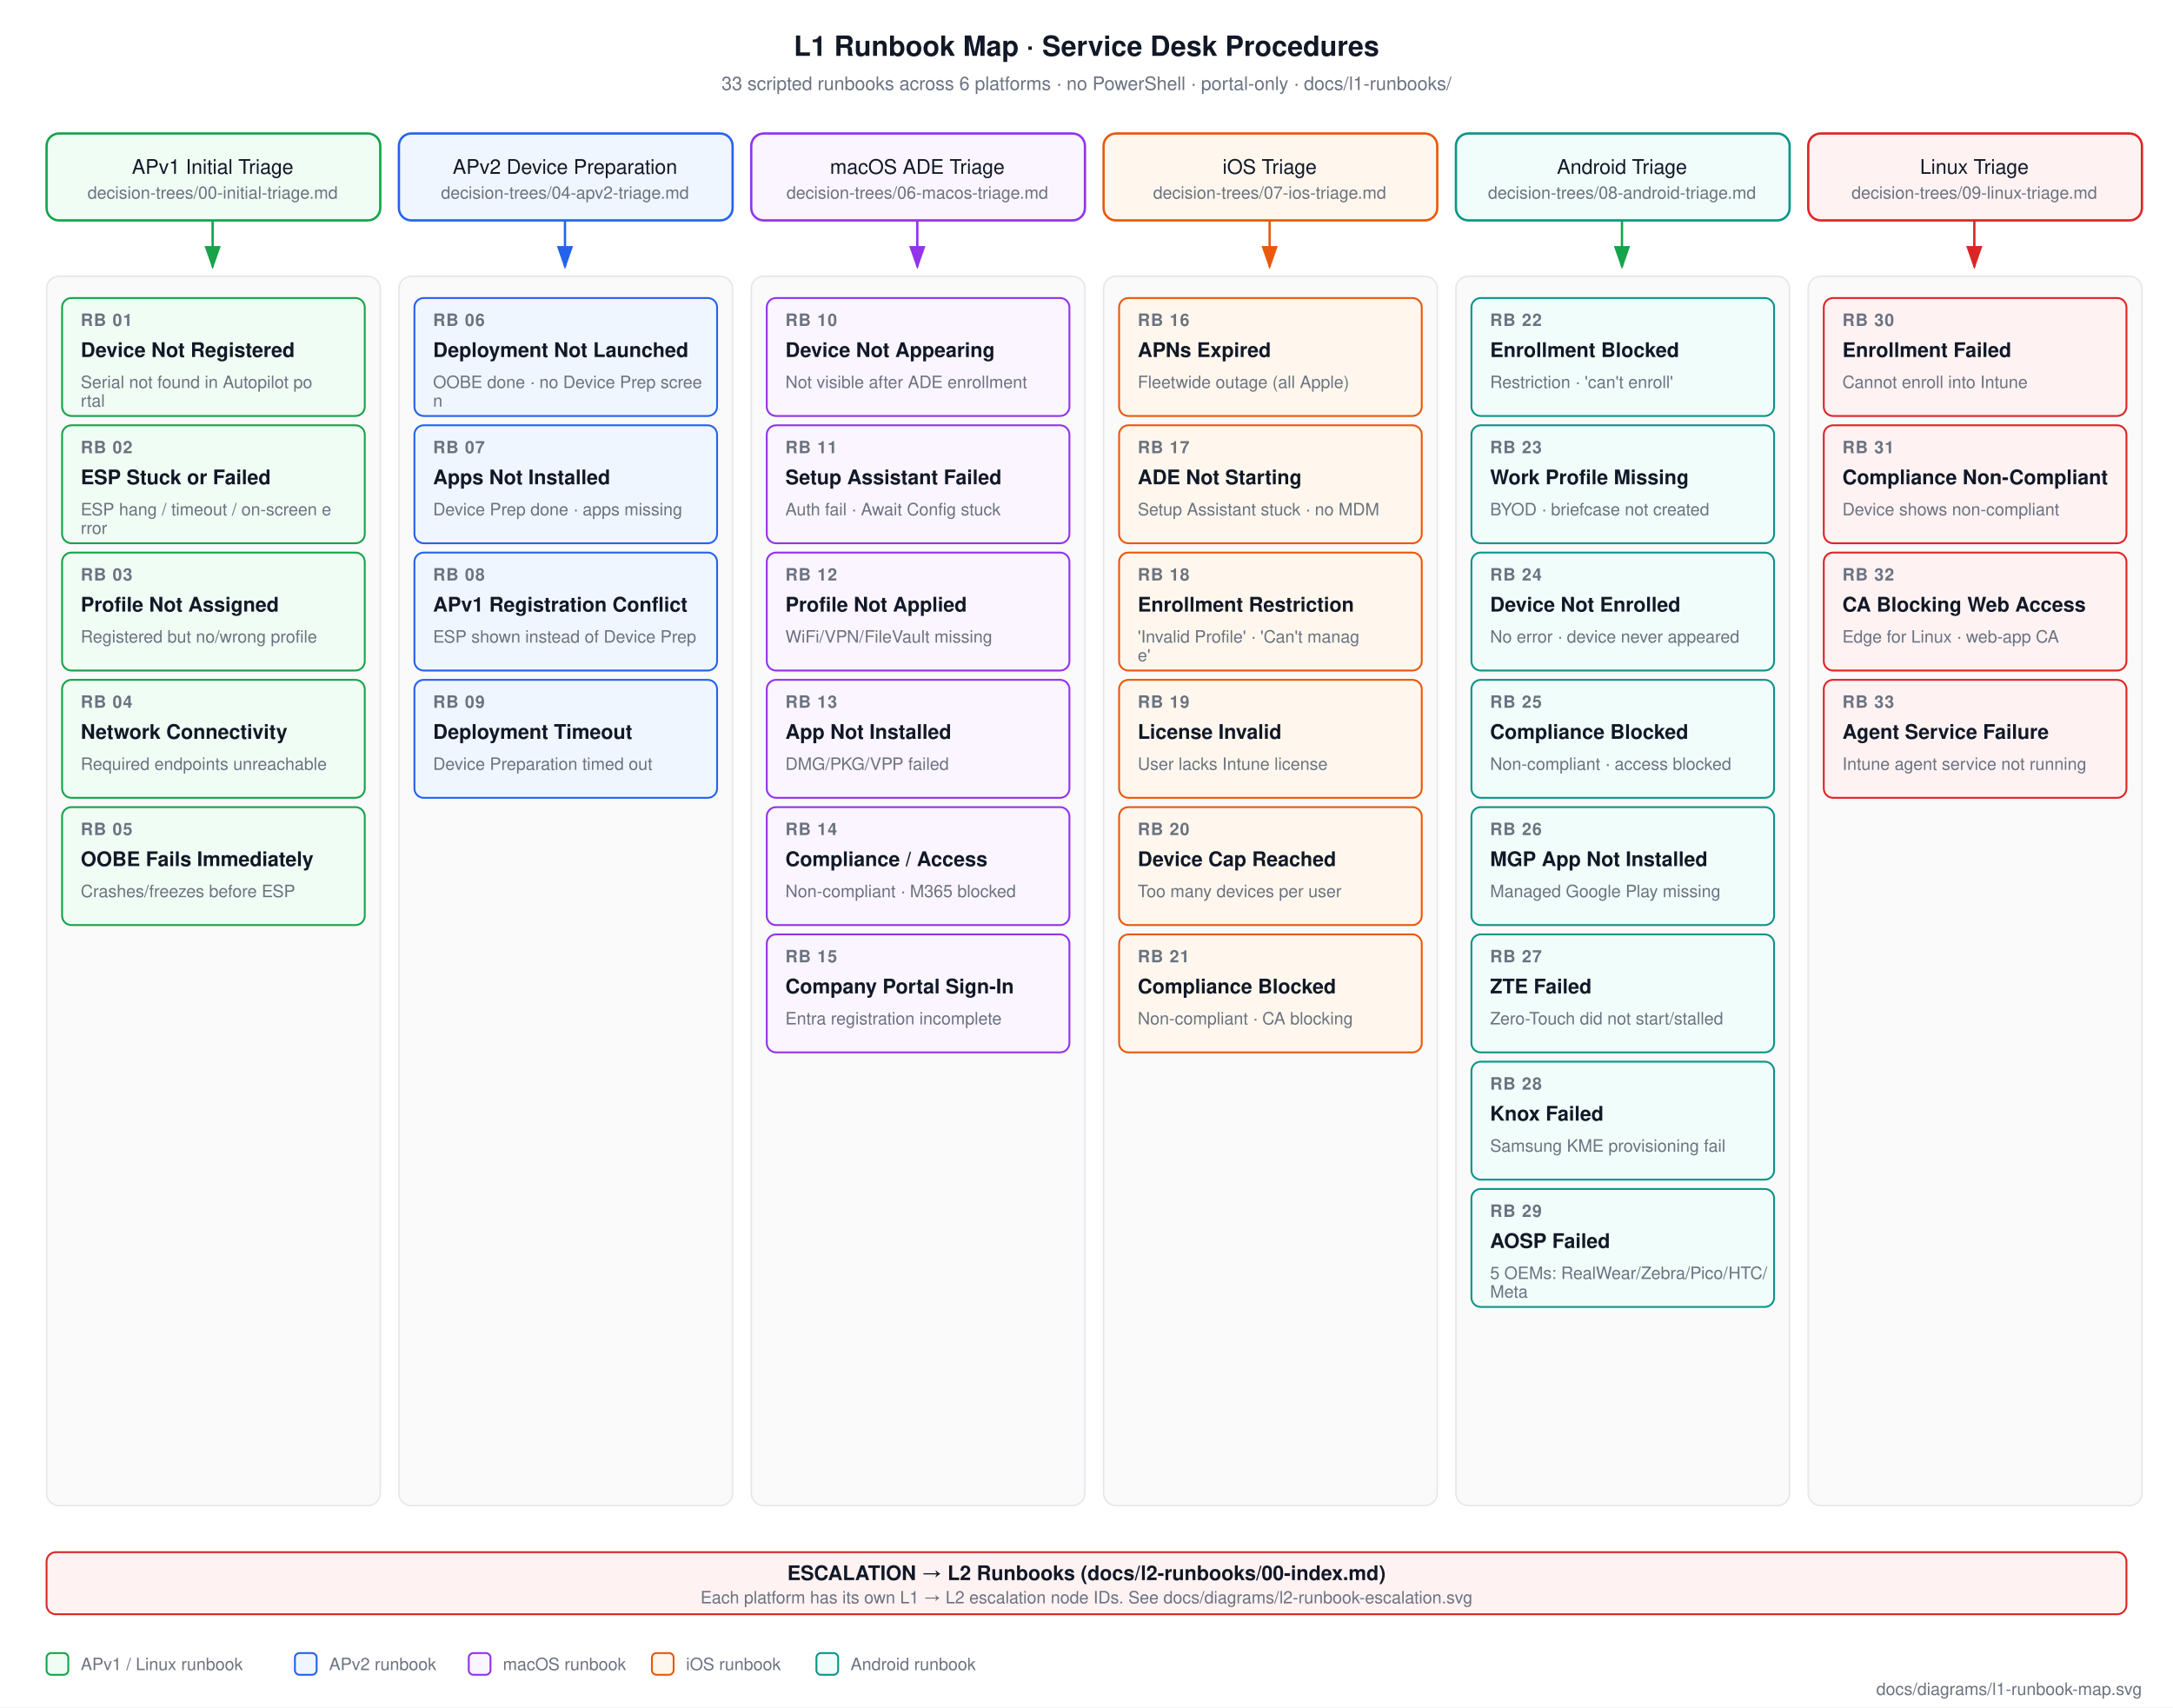
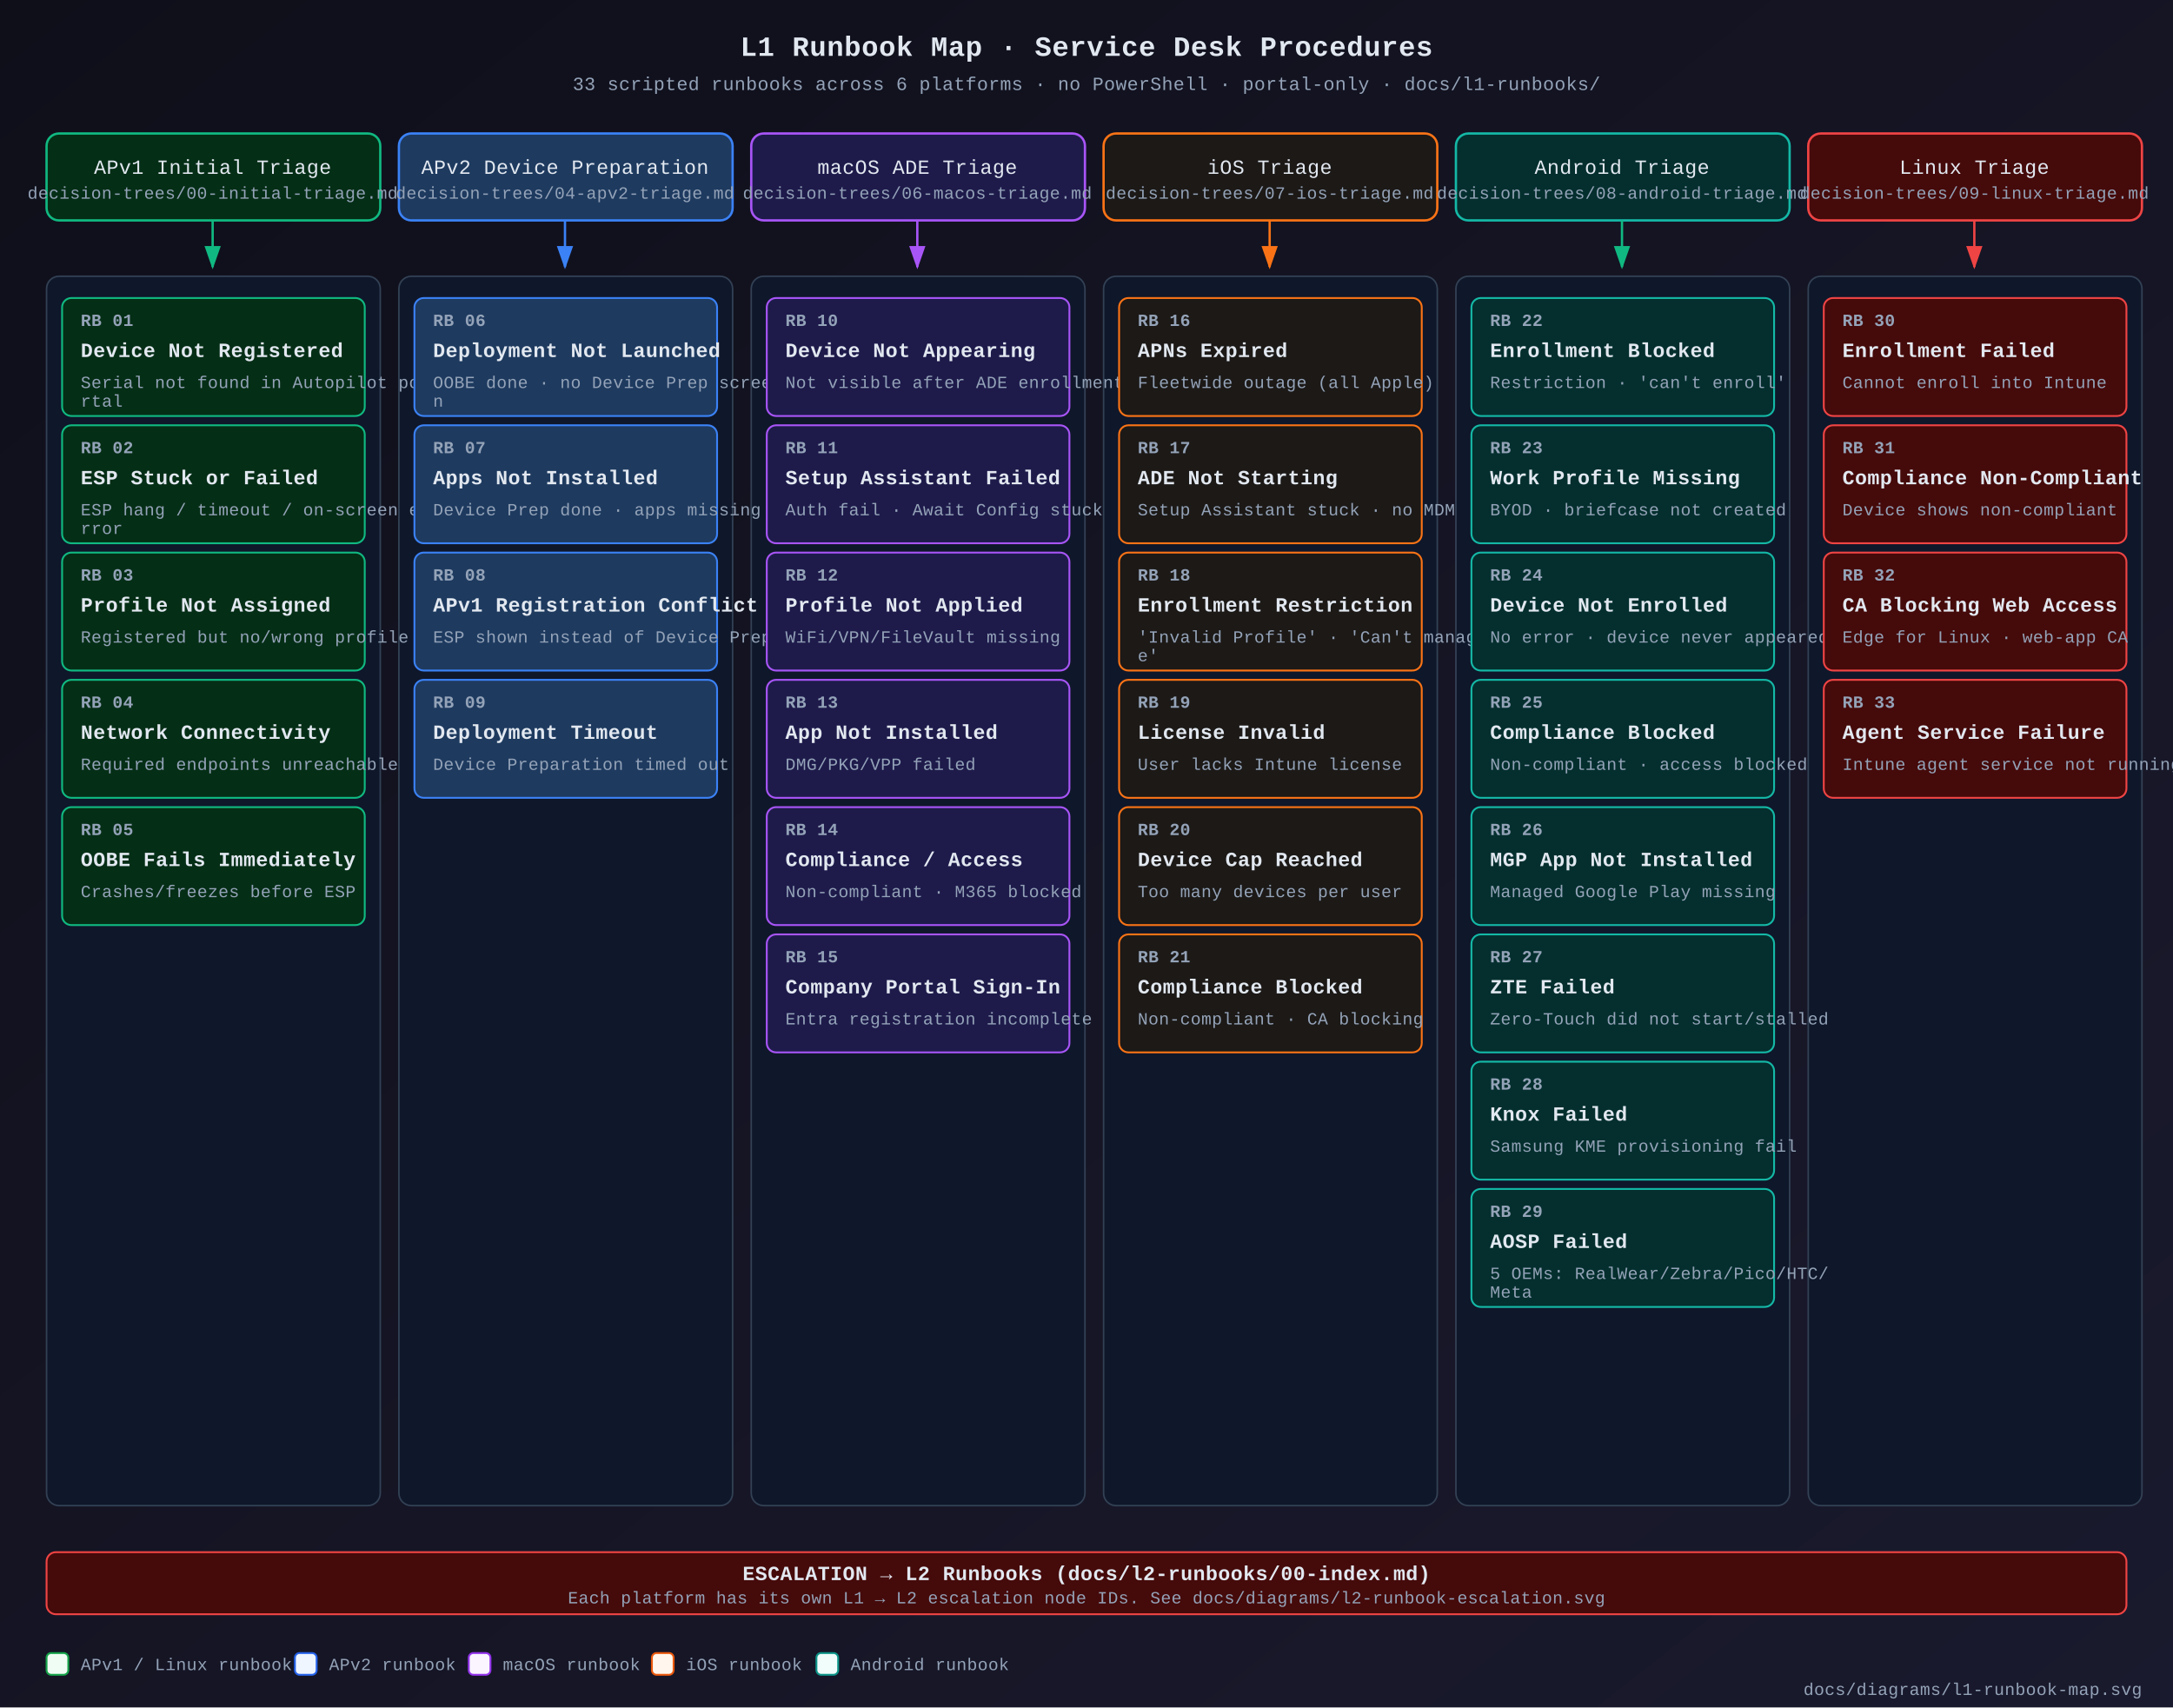
<svg xmlns="http://www.w3.org/2000/svg" viewBox="0 0 1400 1100" width="1400" height="1100">
  <style>
-     text { font-family: 'Helvetica Neue', Helvetica, Arial, 'PingFang SC', 'Microsoft YaHei', sans-serif; }
-     .title { font-size: 18px; font-weight: 600; fill: #111827; }
-     .subtitle { font-size: 12px; fill: #6b7280; }
-     .label { font-size: 13px; fill: #111827; }
-     .sub { font-size: 11px; fill: #6b7280; }
-     .edge { font-size: 11px; fill: #374151; font-weight: 600; }
-     .col-head { font-size: 13px; font-weight: 700; fill: #111827; letter-spacing: 0.04em; }
-     .legend { font-size: 11px; fill: #6b7280; }
+     text { font-family: 'SF Mono', 'Fira Code', 'Cascadia Code', 'Courier New', monospace; fill: #e2e8f0; letter-spacing: 0.02em; }
+     .title { font-size: 18px; font-weight: 700; fill: #e2e8f0; letter-spacing: 0.02em; }
+     .subtitle { font-size: 12px; fill: #94a3b8; }
+     .label { font-size: 13px; fill: #e2e8f0; }
+     .sub { font-size: 11px; fill: #94a3b8; }
+     .edge { font-size: 11px; fill: #cbd5e1; font-weight: 700; }
+     .col-head { font-size: 13px; font-weight: 700; fill: #cbd5e1; letter-spacing: 0.08em; }
+     .legend { font-size: 11px; fill: #94a3b8; }
  </style>
  <defs>
+     <linearGradient id="bg-grad" x1="0%" y1="0%" x2="100%" y2="100%">
+       <stop offset="0%" stop-color="#0f0f1a" />
+       <stop offset="100%" stop-color="#1a1a2e" />
+     </linearGradient>
    <marker id="arr-blue" markerWidth="10" markerHeight="7" refX="9" refY="3.5" orient="auto">
-       <polygon points="0,0 10,3.5 0,7" fill="#2563eb" />
+       <polygon points="0,0 10,3.5 0,7" fill="#3b82f6" />
    </marker>
    <marker id="arr-red" markerWidth="10" markerHeight="7" refX="9" refY="3.5" orient="auto">
-       <polygon points="0,0 10,3.5 0,7" fill="#dc2626" />
+       <polygon points="0,0 10,3.5 0,7" fill="#ef4444" />
    </marker>
    <marker id="arr-green" markerWidth="10" markerHeight="7" refX="9" refY="3.5" orient="auto">
-       <polygon points="0,0 10,3.5 0,7" fill="#16a34a" />
+       <polygon points="0,0 10,3.5 0,7" fill="#10b981" />
    </marker>
    <marker id="arr-orange" markerWidth="10" markerHeight="7" refX="9" refY="3.5" orient="auto">
-       <polygon points="0,0 10,3.5 0,7" fill="#ea580c" />
+       <polygon points="0,0 10,3.5 0,7" fill="#f97316" />
    </marker>
    <marker id="arr-purple" markerWidth="10" markerHeight="7" refX="9" refY="3.5" orient="auto">
-       <polygon points="0,0 10,3.5 0,7" fill="#9333ea" />
+       <polygon points="0,0 10,3.5 0,7" fill="#a855f7" />
    </marker>
    <marker id="arr-gray" markerWidth="10" markerHeight="7" refX="9" refY="3.5" orient="auto">
-       <polygon points="0,0 10,3.5 0,7" fill="#6b7280" />
+       <polygon points="0,0 10,3.5 0,7" fill="#64748b" />
    </marker>
  </defs>
-   <rect width="1400" height="1100" fill="#ffffff" />
+   <rect width="1400" height="1100" fill="url(#bg-grad)" />
  <text x="700" y="36" text-anchor="middle" class="title">L1 Runbook Map  ·  Service Desk Procedures</text>
  <text x="700" y="58" text-anchor="middle" class="subtitle">33 scripted runbooks across 6 platforms  ·  no PowerShell  ·  portal-only  ·  docs/l1-runbooks/</text>
-   <rect x="30" y="86" width="215" height="56" rx="8" ry="8" fill="#f0fdf4" stroke="#16a34a" stroke-width="1.5" />
+   <rect x="30" y="86" width="215" height="56" rx="8" ry="8" fill="#052e16" stroke="#10b981" stroke-width="1.5" />
  <text x="137" y="112" text-anchor="middle" class="label">APv1 Initial Triage</text>
  <text x="137" y="128" text-anchor="middle" class="sub">decision-trees/00-initial-triage.md</text>
-   <path d="M 137,142 L 137,172" stroke="#16a34a" stroke-width="1.5" fill="none" marker-end="url(#arr-green)" />
-   <rect x="257" y="86" width="215" height="56" rx="8" ry="8" fill="#eff6ff" stroke="#2563eb" stroke-width="1.5" />
+   <path d="M 137,142 L 137,172" stroke="#10b981" stroke-width="1.5" fill="none" marker-end="url(#arr-green)" />
+   <rect x="257" y="86" width="215" height="56" rx="8" ry="8" fill="#1e3a5f" stroke="#3b82f6" stroke-width="1.5" />
  <text x="364" y="112" text-anchor="middle" class="label">APv2 Device Preparation</text>
  <text x="364" y="128" text-anchor="middle" class="sub">decision-trees/04-apv2-triage.md</text>
-   <path d="M 364,142 L 364,172" stroke="#2563eb" stroke-width="1.5" fill="none" marker-end="url(#arr-blue)" />
-   <rect x="484" y="86" width="215" height="56" rx="8" ry="8" fill="#faf5ff" stroke="#9333ea" stroke-width="1.5" />
+   <path d="M 364,142 L 364,172" stroke="#3b82f6" stroke-width="1.5" fill="none" marker-end="url(#arr-blue)" />
+   <rect x="484" y="86" width="215" height="56" rx="8" ry="8" fill="#1e1b4b" stroke="#a855f7" stroke-width="1.5" />
  <text x="591" y="112" text-anchor="middle" class="label">macOS ADE Triage</text>
  <text x="591" y="128" text-anchor="middle" class="sub">decision-trees/06-macos-triage.md</text>
-   <path d="M 591,142 L 591,172" stroke="#9333ea" stroke-width="1.5" fill="none" marker-end="url(#arr-purple)" />
-   <rect x="711" y="86" width="215" height="56" rx="8" ry="8" fill="#fff7ed" stroke="#ea580c" stroke-width="1.5" />
+   <path d="M 591,142 L 591,172" stroke="#a855f7" stroke-width="1.5" fill="none" marker-end="url(#arr-purple)" />
+   <rect x="711" y="86" width="215" height="56" rx="8" ry="8" fill="#1c1917" stroke="#f97316" stroke-width="1.5" />
  <text x="818" y="112" text-anchor="middle" class="label">iOS Triage</text>
  <text x="818" y="128" text-anchor="middle" class="sub">decision-trees/07-ios-triage.md</text>
-   <path d="M 818,142 L 818,172" stroke="#ea580c" stroke-width="1.5" fill="none" marker-end="url(#arr-orange)" />
-   <rect x="938" y="86" width="215" height="56" rx="8" ry="8" fill="#f0fdfa" stroke="#0d9488" stroke-width="1.5" />
+   <path d="M 818,142 L 818,172" stroke="#f97316" stroke-width="1.5" fill="none" marker-end="url(#arr-orange)" />
+   <rect x="938" y="86" width="215" height="56" rx="8" ry="8" fill="#042f2e" stroke="#14b8a6" stroke-width="1.5" />
  <text x="1045" y="112" text-anchor="middle" class="label">Android Triage</text>
  <text x="1045" y="128" text-anchor="middle" class="sub">decision-trees/08-android-triage.md</text>
-   <path d="M 1045,142 L 1045,172" stroke="#16a34a" stroke-width="1.5" fill="none" marker-end="url(#arr-green)" />
-   <rect x="1165" y="86" width="215" height="56" rx="8" ry="8" fill="#fef2f2" stroke="#dc2626" stroke-width="1.5" />
+   <path d="M 1045,142 L 1045,172" stroke="#10b981" stroke-width="1.5" fill="none" marker-end="url(#arr-green)" />
+   <rect x="1165" y="86" width="215" height="56" rx="8" ry="8" fill="#450a0a" stroke="#ef4444" stroke-width="1.5" />
  <text x="1272" y="112" text-anchor="middle" class="label">Linux Triage</text>
  <text x="1272" y="128" text-anchor="middle" class="sub">decision-trees/09-linux-triage.md</text>
-   <path d="M 1272,142 L 1272,172" stroke="#dc2626" stroke-width="1.5" fill="none" marker-end="url(#arr-red)" />
-   <rect x="30" y="178" width="215" height="792" rx="8" ry="8" fill="#fafafa" stroke="#e5e7eb" stroke-width="1" />
-   <rect x="257" y="178" width="215" height="792" rx="8" ry="8" fill="#fafafa" stroke="#e5e7eb" stroke-width="1" />
-   <rect x="484" y="178" width="215" height="792" rx="8" ry="8" fill="#fafafa" stroke="#e5e7eb" stroke-width="1" />
-   <rect x="711" y="178" width="215" height="792" rx="8" ry="8" fill="#fafafa" stroke="#e5e7eb" stroke-width="1" />
-   <rect x="938" y="178" width="215" height="792" rx="8" ry="8" fill="#fafafa" stroke="#e5e7eb" stroke-width="1" />
-   <rect x="1165" y="178" width="215" height="792" rx="8" ry="8" fill="#fafafa" stroke="#e5e7eb" stroke-width="1" />
-   <rect x="40" y="192" width="195" height="76" rx="6" ry="6" fill="#f0fdf4" stroke="#16a34a" stroke-width="1.2" />
-   <text x="52" y="210" class="sub" font-weight="700" letter-spacing="0.05em" fill="#6b7280">RB 01</text>
+   <path d="M 1272,142 L 1272,172" stroke="#ef4444" stroke-width="1.5" fill="none" marker-end="url(#arr-red)" />
+   <rect x="30" y="178" width="215" height="792" rx="8" ry="8" fill="#0f172a" stroke="#334155" stroke-width="1" />
+   <rect x="257" y="178" width="215" height="792" rx="8" ry="8" fill="#0f172a" stroke="#334155" stroke-width="1" />
+   <rect x="484" y="178" width="215" height="792" rx="8" ry="8" fill="#0f172a" stroke="#334155" stroke-width="1" />
+   <rect x="711" y="178" width="215" height="792" rx="8" ry="8" fill="#0f172a" stroke="#334155" stroke-width="1" />
+   <rect x="938" y="178" width="215" height="792" rx="8" ry="8" fill="#0f172a" stroke="#334155" stroke-width="1" />
+   <rect x="1165" y="178" width="215" height="792" rx="8" ry="8" fill="#0f172a" stroke="#334155" stroke-width="1" />
+   <rect x="40" y="192" width="195" height="76" rx="6" ry="6" fill="#052e16" stroke="#10b981" stroke-width="1.2" />
+   <text x="52" y="210" class="sub" font-weight="700" letter-spacing="0.05em" fill="#64748b">RB 01</text>
  <text x="52" y="230" class="label" font-weight="600">Device Not Registered</text>
  <text x="52" y="250" class="sub">Serial not found in Autopilot po</text>
  <text x="52" y="262" class="sub">rtal</text>
-   <rect x="40" y="274" width="195" height="76" rx="6" ry="6" fill="#f0fdf4" stroke="#16a34a" stroke-width="1.2" />
-   <text x="52" y="292" class="sub" font-weight="700" letter-spacing="0.05em" fill="#6b7280">RB 02</text>
+   <rect x="40" y="274" width="195" height="76" rx="6" ry="6" fill="#052e16" stroke="#10b981" stroke-width="1.2" />
+   <text x="52" y="292" class="sub" font-weight="700" letter-spacing="0.05em" fill="#64748b">RB 02</text>
  <text x="52" y="312" class="label" font-weight="600">ESP Stuck or Failed</text>
  <text x="52" y="332" class="sub">ESP hang / timeout / on-screen e</text>
  <text x="52" y="344" class="sub">rror</text>
-   <rect x="40" y="356" width="195" height="76" rx="6" ry="6" fill="#f0fdf4" stroke="#16a34a" stroke-width="1.2" />
-   <text x="52" y="374" class="sub" font-weight="700" letter-spacing="0.05em" fill="#6b7280">RB 03</text>
+   <rect x="40" y="356" width="195" height="76" rx="6" ry="6" fill="#052e16" stroke="#10b981" stroke-width="1.2" />
+   <text x="52" y="374" class="sub" font-weight="700" letter-spacing="0.05em" fill="#64748b">RB 03</text>
  <text x="52" y="394" class="label" font-weight="600">Profile Not Assigned</text>
  <text x="52" y="414" class="sub">Registered but no/wrong profile</text>
-   <rect x="40" y="438" width="195" height="76" rx="6" ry="6" fill="#f0fdf4" stroke="#16a34a" stroke-width="1.2" />
-   <text x="52" y="456" class="sub" font-weight="700" letter-spacing="0.05em" fill="#6b7280">RB 04</text>
+   <rect x="40" y="438" width="195" height="76" rx="6" ry="6" fill="#052e16" stroke="#10b981" stroke-width="1.2" />
+   <text x="52" y="456" class="sub" font-weight="700" letter-spacing="0.05em" fill="#64748b">RB 04</text>
  <text x="52" y="476" class="label" font-weight="600">Network Connectivity</text>
  <text x="52" y="496" class="sub">Required endpoints unreachable</text>
-   <rect x="40" y="520" width="195" height="76" rx="6" ry="6" fill="#f0fdf4" stroke="#16a34a" stroke-width="1.2" />
-   <text x="52" y="538" class="sub" font-weight="700" letter-spacing="0.05em" fill="#6b7280">RB 05</text>
+   <rect x="40" y="520" width="195" height="76" rx="6" ry="6" fill="#052e16" stroke="#10b981" stroke-width="1.2" />
+   <text x="52" y="538" class="sub" font-weight="700" letter-spacing="0.05em" fill="#64748b">RB 05</text>
  <text x="52" y="558" class="label" font-weight="600">OOBE Fails Immediately</text>
  <text x="52" y="578" class="sub">Crashes/freezes before ESP</text>
-   <rect x="267" y="192" width="195" height="76" rx="6" ry="6" fill="#eff6ff" stroke="#2563eb" stroke-width="1.2" />
-   <text x="279" y="210" class="sub" font-weight="700" letter-spacing="0.05em" fill="#6b7280">RB 06</text>
+   <rect x="267" y="192" width="195" height="76" rx="6" ry="6" fill="#1e3a5f" stroke="#3b82f6" stroke-width="1.2" />
+   <text x="279" y="210" class="sub" font-weight="700" letter-spacing="0.05em" fill="#64748b">RB 06</text>
  <text x="279" y="230" class="label" font-weight="600">Deployment Not Launched</text>
  <text x="279" y="250" class="sub">OOBE done · no Device Prep scree</text>
  <text x="279" y="262" class="sub">n</text>
-   <rect x="267" y="274" width="195" height="76" rx="6" ry="6" fill="#eff6ff" stroke="#2563eb" stroke-width="1.2" />
-   <text x="279" y="292" class="sub" font-weight="700" letter-spacing="0.05em" fill="#6b7280">RB 07</text>
+   <rect x="267" y="274" width="195" height="76" rx="6" ry="6" fill="#1e3a5f" stroke="#3b82f6" stroke-width="1.2" />
+   <text x="279" y="292" class="sub" font-weight="700" letter-spacing="0.05em" fill="#64748b">RB 07</text>
  <text x="279" y="312" class="label" font-weight="600">Apps Not Installed</text>
  <text x="279" y="332" class="sub">Device Prep done · apps missing</text>
-   <rect x="267" y="356" width="195" height="76" rx="6" ry="6" fill="#eff6ff" stroke="#2563eb" stroke-width="1.2" />
-   <text x="279" y="374" class="sub" font-weight="700" letter-spacing="0.05em" fill="#6b7280">RB 08</text>
+   <rect x="267" y="356" width="195" height="76" rx="6" ry="6" fill="#1e3a5f" stroke="#3b82f6" stroke-width="1.2" />
+   <text x="279" y="374" class="sub" font-weight="700" letter-spacing="0.05em" fill="#64748b">RB 08</text>
  <text x="279" y="394" class="label" font-weight="600">APv1 Registration Conflict</text>
  <text x="279" y="414" class="sub">ESP shown instead of Device Prep</text>
-   <rect x="267" y="438" width="195" height="76" rx="6" ry="6" fill="#eff6ff" stroke="#2563eb" stroke-width="1.2" />
-   <text x="279" y="456" class="sub" font-weight="700" letter-spacing="0.05em" fill="#6b7280">RB 09</text>
+   <rect x="267" y="438" width="195" height="76" rx="6" ry="6" fill="#1e3a5f" stroke="#3b82f6" stroke-width="1.2" />
+   <text x="279" y="456" class="sub" font-weight="700" letter-spacing="0.05em" fill="#64748b">RB 09</text>
  <text x="279" y="476" class="label" font-weight="600">Deployment Timeout</text>
  <text x="279" y="496" class="sub">Device Preparation timed out</text>
-   <rect x="494" y="192" width="195" height="76" rx="6" ry="6" fill="#faf5ff" stroke="#9333ea" stroke-width="1.2" />
-   <text x="506" y="210" class="sub" font-weight="700" letter-spacing="0.05em" fill="#6b7280">RB 10</text>
+   <rect x="494" y="192" width="195" height="76" rx="6" ry="6" fill="#1e1b4b" stroke="#a855f7" stroke-width="1.2" />
+   <text x="506" y="210" class="sub" font-weight="700" letter-spacing="0.05em" fill="#64748b">RB 10</text>
  <text x="506" y="230" class="label" font-weight="600">Device Not Appearing</text>
  <text x="506" y="250" class="sub">Not visible after ADE enrollment</text>
-   <rect x="494" y="274" width="195" height="76" rx="6" ry="6" fill="#faf5ff" stroke="#9333ea" stroke-width="1.2" />
-   <text x="506" y="292" class="sub" font-weight="700" letter-spacing="0.05em" fill="#6b7280">RB 11</text>
+   <rect x="494" y="274" width="195" height="76" rx="6" ry="6" fill="#1e1b4b" stroke="#a855f7" stroke-width="1.2" />
+   <text x="506" y="292" class="sub" font-weight="700" letter-spacing="0.05em" fill="#64748b">RB 11</text>
  <text x="506" y="312" class="label" font-weight="600">Setup Assistant Failed</text>
  <text x="506" y="332" class="sub">Auth fail · Await Config stuck</text>
-   <rect x="494" y="356" width="195" height="76" rx="6" ry="6" fill="#faf5ff" stroke="#9333ea" stroke-width="1.2" />
-   <text x="506" y="374" class="sub" font-weight="700" letter-spacing="0.05em" fill="#6b7280">RB 12</text>
+   <rect x="494" y="356" width="195" height="76" rx="6" ry="6" fill="#1e1b4b" stroke="#a855f7" stroke-width="1.2" />
+   <text x="506" y="374" class="sub" font-weight="700" letter-spacing="0.05em" fill="#64748b">RB 12</text>
  <text x="506" y="394" class="label" font-weight="600">Profile Not Applied</text>
  <text x="506" y="414" class="sub">WiFi/VPN/FileVault missing</text>
-   <rect x="494" y="438" width="195" height="76" rx="6" ry="6" fill="#faf5ff" stroke="#9333ea" stroke-width="1.2" />
-   <text x="506" y="456" class="sub" font-weight="700" letter-spacing="0.05em" fill="#6b7280">RB 13</text>
+   <rect x="494" y="438" width="195" height="76" rx="6" ry="6" fill="#1e1b4b" stroke="#a855f7" stroke-width="1.2" />
+   <text x="506" y="456" class="sub" font-weight="700" letter-spacing="0.05em" fill="#64748b">RB 13</text>
  <text x="506" y="476" class="label" font-weight="600">App Not Installed</text>
  <text x="506" y="496" class="sub">DMG/PKG/VPP failed</text>
-   <rect x="494" y="520" width="195" height="76" rx="6" ry="6" fill="#faf5ff" stroke="#9333ea" stroke-width="1.2" />
-   <text x="506" y="538" class="sub" font-weight="700" letter-spacing="0.05em" fill="#6b7280">RB 14</text>
+   <rect x="494" y="520" width="195" height="76" rx="6" ry="6" fill="#1e1b4b" stroke="#a855f7" stroke-width="1.2" />
+   <text x="506" y="538" class="sub" font-weight="700" letter-spacing="0.05em" fill="#64748b">RB 14</text>
  <text x="506" y="558" class="label" font-weight="600">Compliance / Access</text>
  <text x="506" y="578" class="sub">Non-compliant · M365 blocked</text>
-   <rect x="494" y="602" width="195" height="76" rx="6" ry="6" fill="#faf5ff" stroke="#9333ea" stroke-width="1.2" />
-   <text x="506" y="620" class="sub" font-weight="700" letter-spacing="0.05em" fill="#6b7280">RB 15</text>
+   <rect x="494" y="602" width="195" height="76" rx="6" ry="6" fill="#1e1b4b" stroke="#a855f7" stroke-width="1.2" />
+   <text x="506" y="620" class="sub" font-weight="700" letter-spacing="0.05em" fill="#64748b">RB 15</text>
  <text x="506" y="640" class="label" font-weight="600">Company Portal Sign-In</text>
  <text x="506" y="660" class="sub">Entra registration incomplete</text>
-   <rect x="721" y="192" width="195" height="76" rx="6" ry="6" fill="#fff7ed" stroke="#ea580c" stroke-width="1.2" />
-   <text x="733" y="210" class="sub" font-weight="700" letter-spacing="0.05em" fill="#6b7280">RB 16</text>
+   <rect x="721" y="192" width="195" height="76" rx="6" ry="6" fill="#1c1917" stroke="#f97316" stroke-width="1.2" />
+   <text x="733" y="210" class="sub" font-weight="700" letter-spacing="0.05em" fill="#64748b">RB 16</text>
  <text x="733" y="230" class="label" font-weight="600">APNs Expired</text>
  <text x="733" y="250" class="sub">Fleetwide outage (all Apple)</text>
-   <rect x="721" y="274" width="195" height="76" rx="6" ry="6" fill="#fff7ed" stroke="#ea580c" stroke-width="1.2" />
-   <text x="733" y="292" class="sub" font-weight="700" letter-spacing="0.05em" fill="#6b7280">RB 17</text>
+   <rect x="721" y="274" width="195" height="76" rx="6" ry="6" fill="#1c1917" stroke="#f97316" stroke-width="1.2" />
+   <text x="733" y="292" class="sub" font-weight="700" letter-spacing="0.05em" fill="#64748b">RB 17</text>
  <text x="733" y="312" class="label" font-weight="600">ADE Not Starting</text>
  <text x="733" y="332" class="sub">Setup Assistant stuck · no MDM</text>
-   <rect x="721" y="356" width="195" height="76" rx="6" ry="6" fill="#fff7ed" stroke="#ea580c" stroke-width="1.2" />
-   <text x="733" y="374" class="sub" font-weight="700" letter-spacing="0.05em" fill="#6b7280">RB 18</text>
+   <rect x="721" y="356" width="195" height="76" rx="6" ry="6" fill="#1c1917" stroke="#f97316" stroke-width="1.2" />
+   <text x="733" y="374" class="sub" font-weight="700" letter-spacing="0.05em" fill="#64748b">RB 18</text>
  <text x="733" y="394" class="label" font-weight="600">Enrollment Restriction</text>
  <text x="733" y="414" class="sub">'Invalid Profile' · 'Can't manag</text>
  <text x="733" y="426" class="sub">e'</text>
-   <rect x="721" y="438" width="195" height="76" rx="6" ry="6" fill="#fff7ed" stroke="#ea580c" stroke-width="1.2" />
-   <text x="733" y="456" class="sub" font-weight="700" letter-spacing="0.05em" fill="#6b7280">RB 19</text>
+   <rect x="721" y="438" width="195" height="76" rx="6" ry="6" fill="#1c1917" stroke="#f97316" stroke-width="1.2" />
+   <text x="733" y="456" class="sub" font-weight="700" letter-spacing="0.05em" fill="#64748b">RB 19</text>
  <text x="733" y="476" class="label" font-weight="600">License Invalid</text>
  <text x="733" y="496" class="sub">User lacks Intune license</text>
-   <rect x="721" y="520" width="195" height="76" rx="6" ry="6" fill="#fff7ed" stroke="#ea580c" stroke-width="1.2" />
-   <text x="733" y="538" class="sub" font-weight="700" letter-spacing="0.05em" fill="#6b7280">RB 20</text>
+   <rect x="721" y="520" width="195" height="76" rx="6" ry="6" fill="#1c1917" stroke="#f97316" stroke-width="1.2" />
+   <text x="733" y="538" class="sub" font-weight="700" letter-spacing="0.05em" fill="#64748b">RB 20</text>
  <text x="733" y="558" class="label" font-weight="600">Device Cap Reached</text>
  <text x="733" y="578" class="sub">Too many devices per user</text>
-   <rect x="721" y="602" width="195" height="76" rx="6" ry="6" fill="#fff7ed" stroke="#ea580c" stroke-width="1.2" />
-   <text x="733" y="620" class="sub" font-weight="700" letter-spacing="0.05em" fill="#6b7280">RB 21</text>
+   <rect x="721" y="602" width="195" height="76" rx="6" ry="6" fill="#1c1917" stroke="#f97316" stroke-width="1.2" />
+   <text x="733" y="620" class="sub" font-weight="700" letter-spacing="0.05em" fill="#64748b">RB 21</text>
  <text x="733" y="640" class="label" font-weight="600">Compliance Blocked</text>
  <text x="733" y="660" class="sub">Non-compliant · CA blocking</text>
-   <rect x="948" y="192" width="195" height="76" rx="6" ry="6" fill="#f0fdfa" stroke="#0d9488" stroke-width="1.2" />
-   <text x="960" y="210" class="sub" font-weight="700" letter-spacing="0.05em" fill="#6b7280">RB 22</text>
+   <rect x="948" y="192" width="195" height="76" rx="6" ry="6" fill="#042f2e" stroke="#14b8a6" stroke-width="1.2" />
+   <text x="960" y="210" class="sub" font-weight="700" letter-spacing="0.05em" fill="#64748b">RB 22</text>
  <text x="960" y="230" class="label" font-weight="600">Enrollment Blocked</text>
  <text x="960" y="250" class="sub">Restriction · 'can't enroll'</text>
-   <rect x="948" y="274" width="195" height="76" rx="6" ry="6" fill="#f0fdfa" stroke="#0d9488" stroke-width="1.2" />
-   <text x="960" y="292" class="sub" font-weight="700" letter-spacing="0.05em" fill="#6b7280">RB 23</text>
+   <rect x="948" y="274" width="195" height="76" rx="6" ry="6" fill="#042f2e" stroke="#14b8a6" stroke-width="1.2" />
+   <text x="960" y="292" class="sub" font-weight="700" letter-spacing="0.05em" fill="#64748b">RB 23</text>
  <text x="960" y="312" class="label" font-weight="600">Work Profile Missing</text>
  <text x="960" y="332" class="sub">BYOD · briefcase not created</text>
-   <rect x="948" y="356" width="195" height="76" rx="6" ry="6" fill="#f0fdfa" stroke="#0d9488" stroke-width="1.2" />
-   <text x="960" y="374" class="sub" font-weight="700" letter-spacing="0.05em" fill="#6b7280">RB 24</text>
+   <rect x="948" y="356" width="195" height="76" rx="6" ry="6" fill="#042f2e" stroke="#14b8a6" stroke-width="1.2" />
+   <text x="960" y="374" class="sub" font-weight="700" letter-spacing="0.05em" fill="#64748b">RB 24</text>
  <text x="960" y="394" class="label" font-weight="600">Device Not Enrolled</text>
  <text x="960" y="414" class="sub">No error · device never appeared</text>
-   <rect x="948" y="438" width="195" height="76" rx="6" ry="6" fill="#f0fdfa" stroke="#0d9488" stroke-width="1.2" />
-   <text x="960" y="456" class="sub" font-weight="700" letter-spacing="0.05em" fill="#6b7280">RB 25</text>
+   <rect x="948" y="438" width="195" height="76" rx="6" ry="6" fill="#042f2e" stroke="#14b8a6" stroke-width="1.2" />
+   <text x="960" y="456" class="sub" font-weight="700" letter-spacing="0.05em" fill="#64748b">RB 25</text>
  <text x="960" y="476" class="label" font-weight="600">Compliance Blocked</text>
  <text x="960" y="496" class="sub">Non-compliant · access blocked</text>
-   <rect x="948" y="520" width="195" height="76" rx="6" ry="6" fill="#f0fdfa" stroke="#0d9488" stroke-width="1.2" />
-   <text x="960" y="538" class="sub" font-weight="700" letter-spacing="0.05em" fill="#6b7280">RB 26</text>
+   <rect x="948" y="520" width="195" height="76" rx="6" ry="6" fill="#042f2e" stroke="#14b8a6" stroke-width="1.2" />
+   <text x="960" y="538" class="sub" font-weight="700" letter-spacing="0.05em" fill="#64748b">RB 26</text>
  <text x="960" y="558" class="label" font-weight="600">MGP App Not Installed</text>
  <text x="960" y="578" class="sub">Managed Google Play missing</text>
-   <rect x="948" y="602" width="195" height="76" rx="6" ry="6" fill="#f0fdfa" stroke="#0d9488" stroke-width="1.2" />
-   <text x="960" y="620" class="sub" font-weight="700" letter-spacing="0.05em" fill="#6b7280">RB 27</text>
+   <rect x="948" y="602" width="195" height="76" rx="6" ry="6" fill="#042f2e" stroke="#14b8a6" stroke-width="1.2" />
+   <text x="960" y="620" class="sub" font-weight="700" letter-spacing="0.05em" fill="#64748b">RB 27</text>
  <text x="960" y="640" class="label" font-weight="600">ZTE Failed</text>
  <text x="960" y="660" class="sub">Zero-Touch did not start/stalled</text>
-   <rect x="948" y="684" width="195" height="76" rx="6" ry="6" fill="#f0fdfa" stroke="#0d9488" stroke-width="1.2" />
-   <text x="960" y="702" class="sub" font-weight="700" letter-spacing="0.05em" fill="#6b7280">RB 28</text>
+   <rect x="948" y="684" width="195" height="76" rx="6" ry="6" fill="#042f2e" stroke="#14b8a6" stroke-width="1.2" />
+   <text x="960" y="702" class="sub" font-weight="700" letter-spacing="0.05em" fill="#64748b">RB 28</text>
  <text x="960" y="722" class="label" font-weight="600">Knox Failed</text>
  <text x="960" y="742" class="sub">Samsung KME provisioning fail</text>
-   <rect x="948" y="766" width="195" height="76" rx="6" ry="6" fill="#f0fdfa" stroke="#0d9488" stroke-width="1.2" />
-   <text x="960" y="784" class="sub" font-weight="700" letter-spacing="0.05em" fill="#6b7280">RB 29</text>
+   <rect x="948" y="766" width="195" height="76" rx="6" ry="6" fill="#042f2e" stroke="#14b8a6" stroke-width="1.2" />
+   <text x="960" y="784" class="sub" font-weight="700" letter-spacing="0.05em" fill="#64748b">RB 29</text>
  <text x="960" y="804" class="label" font-weight="600">AOSP Failed</text>
  <text x="960" y="824" class="sub">5 OEMs: RealWear/Zebra/Pico/HTC/</text>
  <text x="960" y="836" class="sub">Meta</text>
-   <rect x="1175" y="192" width="195" height="76" rx="6" ry="6" fill="#fef2f2" stroke="#dc2626" stroke-width="1.2" />
-   <text x="1187" y="210" class="sub" font-weight="700" letter-spacing="0.05em" fill="#6b7280">RB 30</text>
+   <rect x="1175" y="192" width="195" height="76" rx="6" ry="6" fill="#450a0a" stroke="#ef4444" stroke-width="1.2" />
+   <text x="1187" y="210" class="sub" font-weight="700" letter-spacing="0.05em" fill="#64748b">RB 30</text>
  <text x="1187" y="230" class="label" font-weight="600">Enrollment Failed</text>
  <text x="1187" y="250" class="sub">Cannot enroll into Intune</text>
-   <rect x="1175" y="274" width="195" height="76" rx="6" ry="6" fill="#fef2f2" stroke="#dc2626" stroke-width="1.2" />
-   <text x="1187" y="292" class="sub" font-weight="700" letter-spacing="0.05em" fill="#6b7280">RB 31</text>
+   <rect x="1175" y="274" width="195" height="76" rx="6" ry="6" fill="#450a0a" stroke="#ef4444" stroke-width="1.2" />
+   <text x="1187" y="292" class="sub" font-weight="700" letter-spacing="0.05em" fill="#64748b">RB 31</text>
  <text x="1187" y="312" class="label" font-weight="600">Compliance Non-Compliant</text>
  <text x="1187" y="332" class="sub">Device shows non-compliant</text>
-   <rect x="1175" y="356" width="195" height="76" rx="6" ry="6" fill="#fef2f2" stroke="#dc2626" stroke-width="1.2" />
-   <text x="1187" y="374" class="sub" font-weight="700" letter-spacing="0.05em" fill="#6b7280">RB 32</text>
+   <rect x="1175" y="356" width="195" height="76" rx="6" ry="6" fill="#450a0a" stroke="#ef4444" stroke-width="1.2" />
+   <text x="1187" y="374" class="sub" font-weight="700" letter-spacing="0.05em" fill="#64748b">RB 32</text>
  <text x="1187" y="394" class="label" font-weight="600">CA Blocking Web Access</text>
  <text x="1187" y="414" class="sub">Edge for Linux · web-app CA</text>
-   <rect x="1175" y="438" width="195" height="76" rx="6" ry="6" fill="#fef2f2" stroke="#dc2626" stroke-width="1.2" />
-   <text x="1187" y="456" class="sub" font-weight="700" letter-spacing="0.05em" fill="#6b7280">RB 33</text>
+   <rect x="1175" y="438" width="195" height="76" rx="6" ry="6" fill="#450a0a" stroke="#ef4444" stroke-width="1.2" />
+   <text x="1187" y="456" class="sub" font-weight="700" letter-spacing="0.05em" fill="#64748b">RB 33</text>
  <text x="1187" y="476" class="label" font-weight="600">Agent Service Failure</text>
  <text x="1187" y="496" class="sub">Intune agent service not running</text>
-   <rect x="30" y="1000" width="1340" height="40" rx="6" ry="6" fill="#fef2f2" stroke="#dc2626" stroke-width="1.2" />
-   <text x="700" y="1018" text-anchor="middle" class="label" font-weight="700" fill="#7f1d1d">ESCALATION  →  L2 Runbooks (docs/l2-runbooks/00-index.md)</text>
+   <rect x="30" y="1000" width="1340" height="40" rx="6" ry="6" fill="#450a0a" stroke="#ef4444" stroke-width="1.2" />
+   <text x="700" y="1018" text-anchor="middle" class="label" font-weight="700" fill="#fecaca">ESCALATION  →  L2 Runbooks (docs/l2-runbooks/00-index.md)</text>
  <text x="700" y="1033" text-anchor="middle" class="sub">Each platform has its own L1 → L2 escalation node IDs. See docs/diagrams/l2-runbook-escalation.svg</text>
  <rect x="30" y="1065" width="14" height="14" rx="3" ry="3" fill="#f0fdf4" stroke="#16a34a" stroke-width="1.2" />
  <text x="52" y="1076" class="legend">APv1 / Linux runbook</text>
  <rect x="190" y="1065" width="14" height="14" rx="3" ry="3" fill="#eff6ff" stroke="#2563eb" stroke-width="1.2" />
  <text x="212" y="1076" class="legend">APv2 runbook</text>
  <rect x="302" y="1065" width="14" height="14" rx="3" ry="3" fill="#faf5ff" stroke="#9333ea" stroke-width="1.2" />
  <text x="324" y="1076" class="legend">macOS runbook</text>
  <rect x="420" y="1065" width="14" height="14" rx="3" ry="3" fill="#fff7ed" stroke="#ea580c" stroke-width="1.2" />
  <text x="442" y="1076" class="legend">iOS runbook</text>
  <rect x="526" y="1065" width="14" height="14" rx="3" ry="3" fill="#f0fdfa" stroke="#0d9488" stroke-width="1.2" />
  <text x="548" y="1076" class="legend">Android runbook</text>
  <text x="1380" y="1092" text-anchor="end" class="legend">docs/diagrams/l1-runbook-map.svg</text>
</svg>
